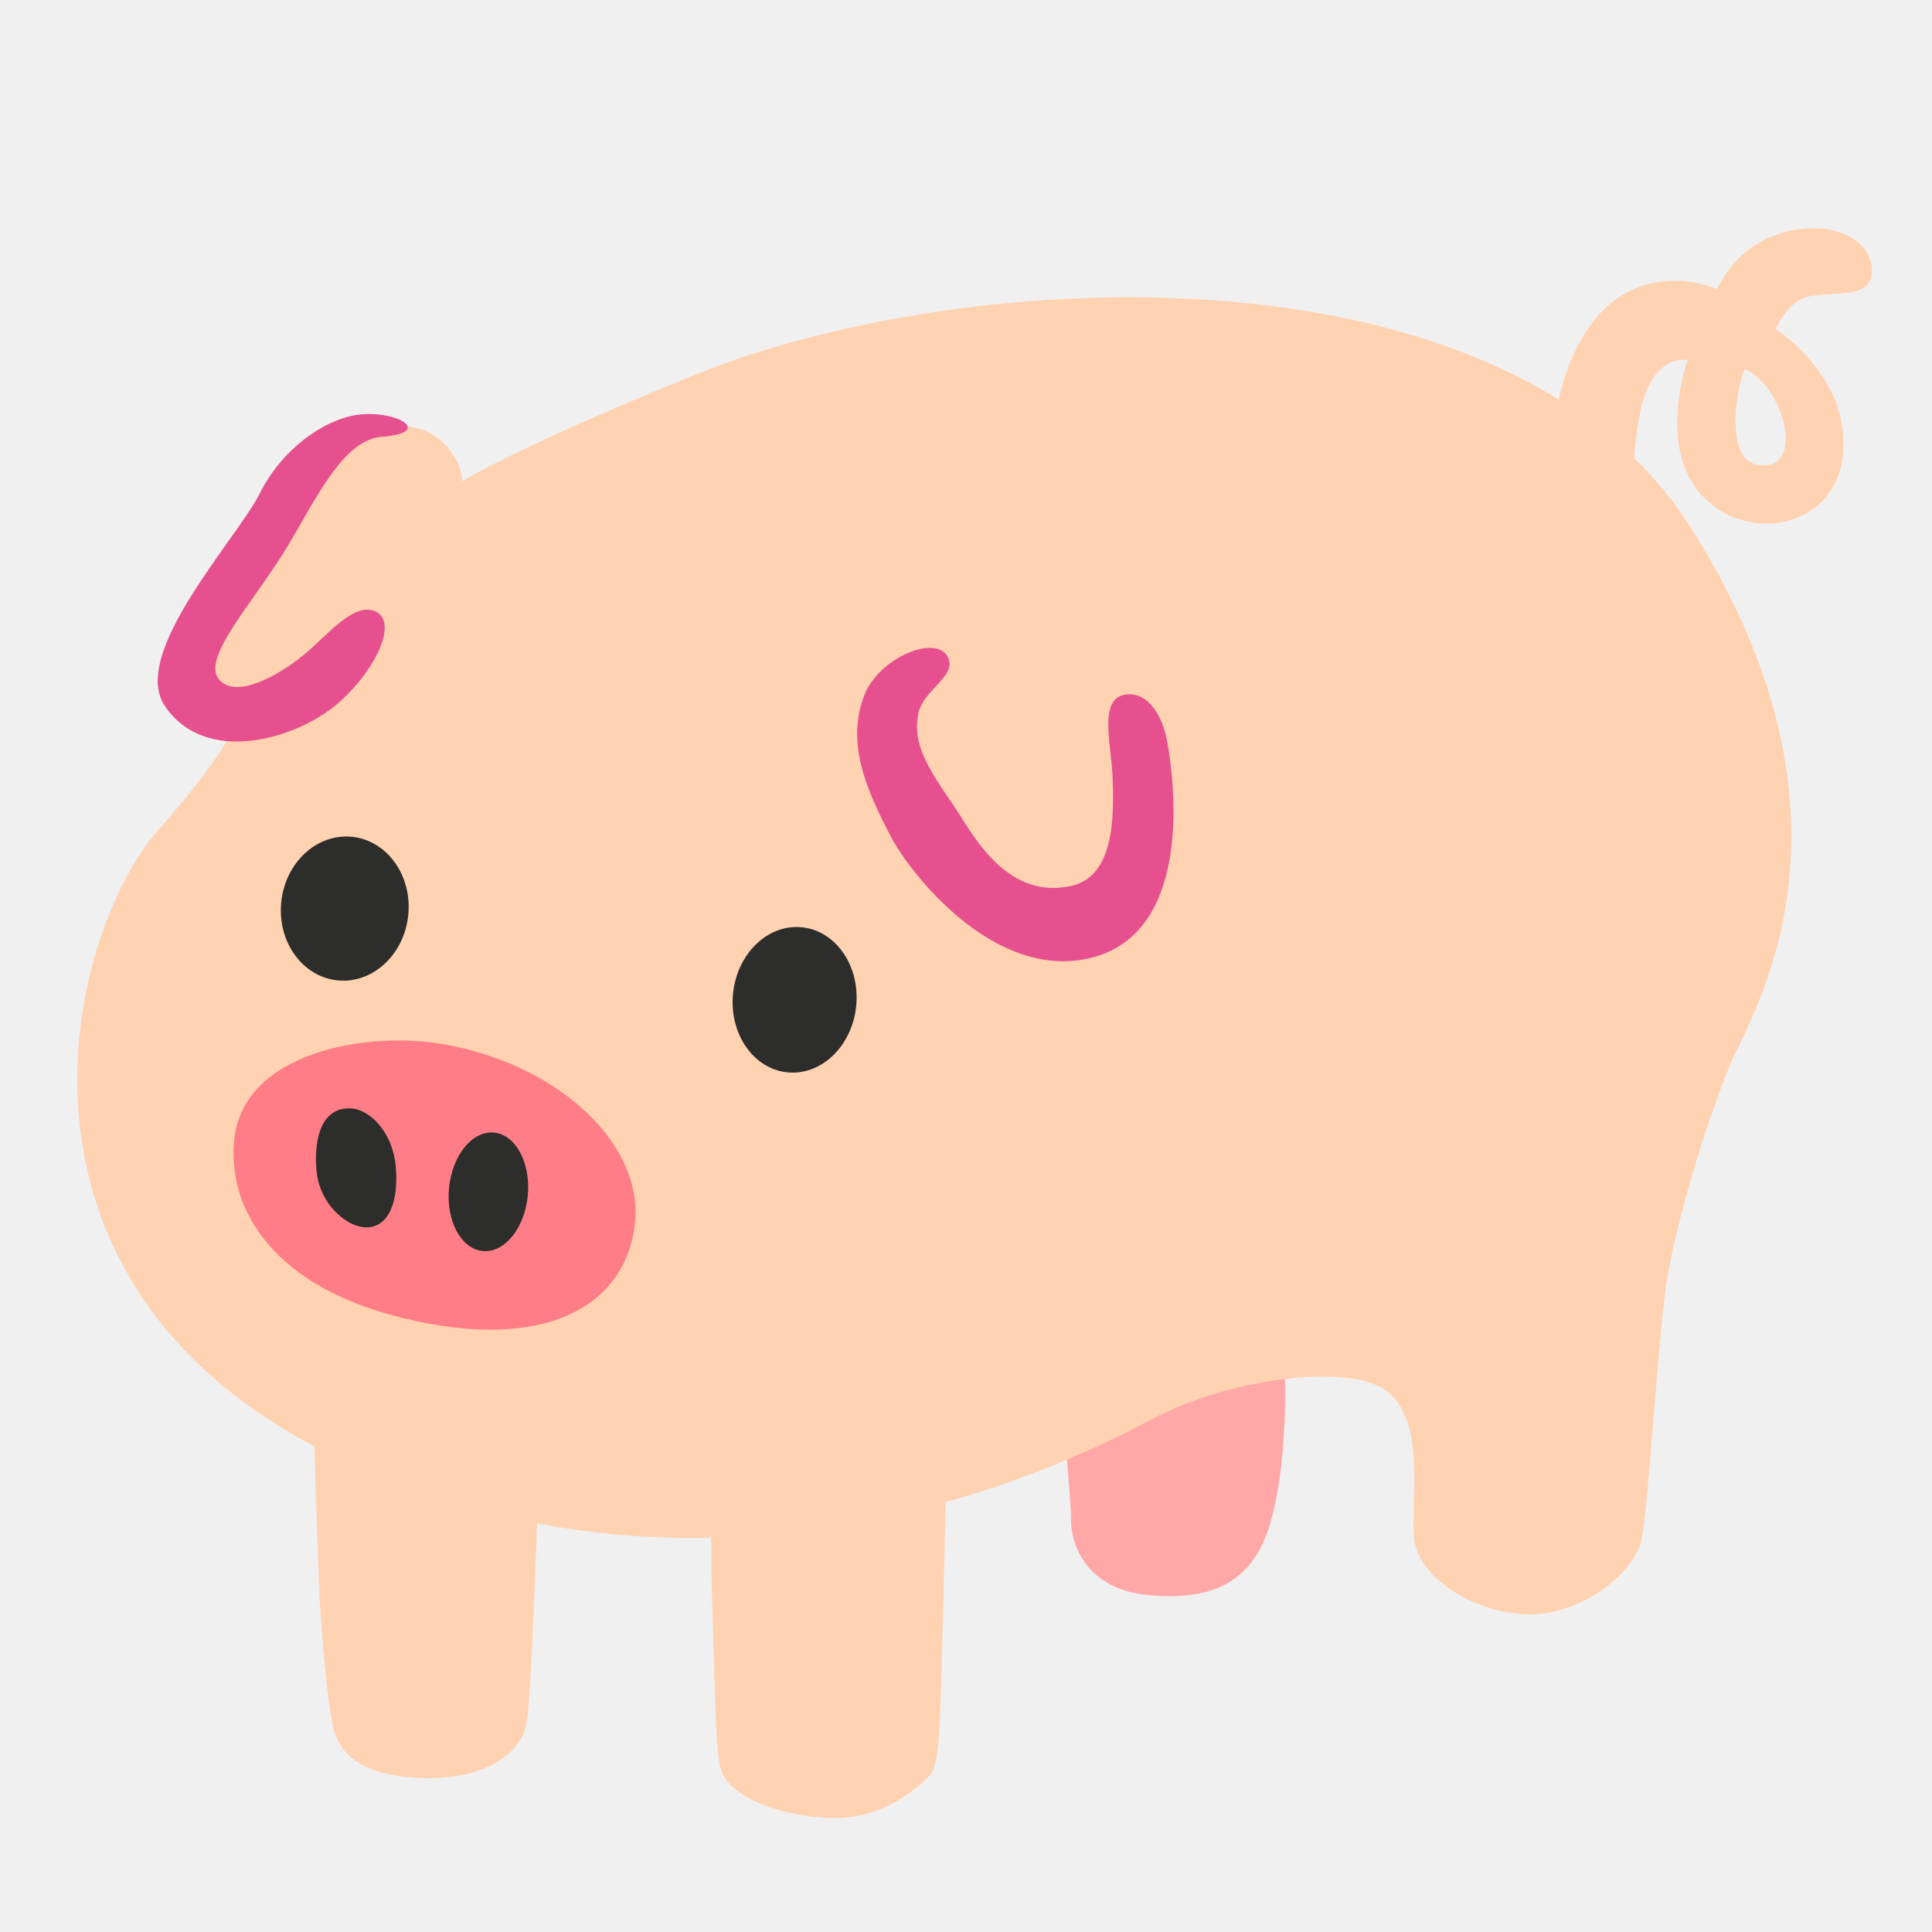
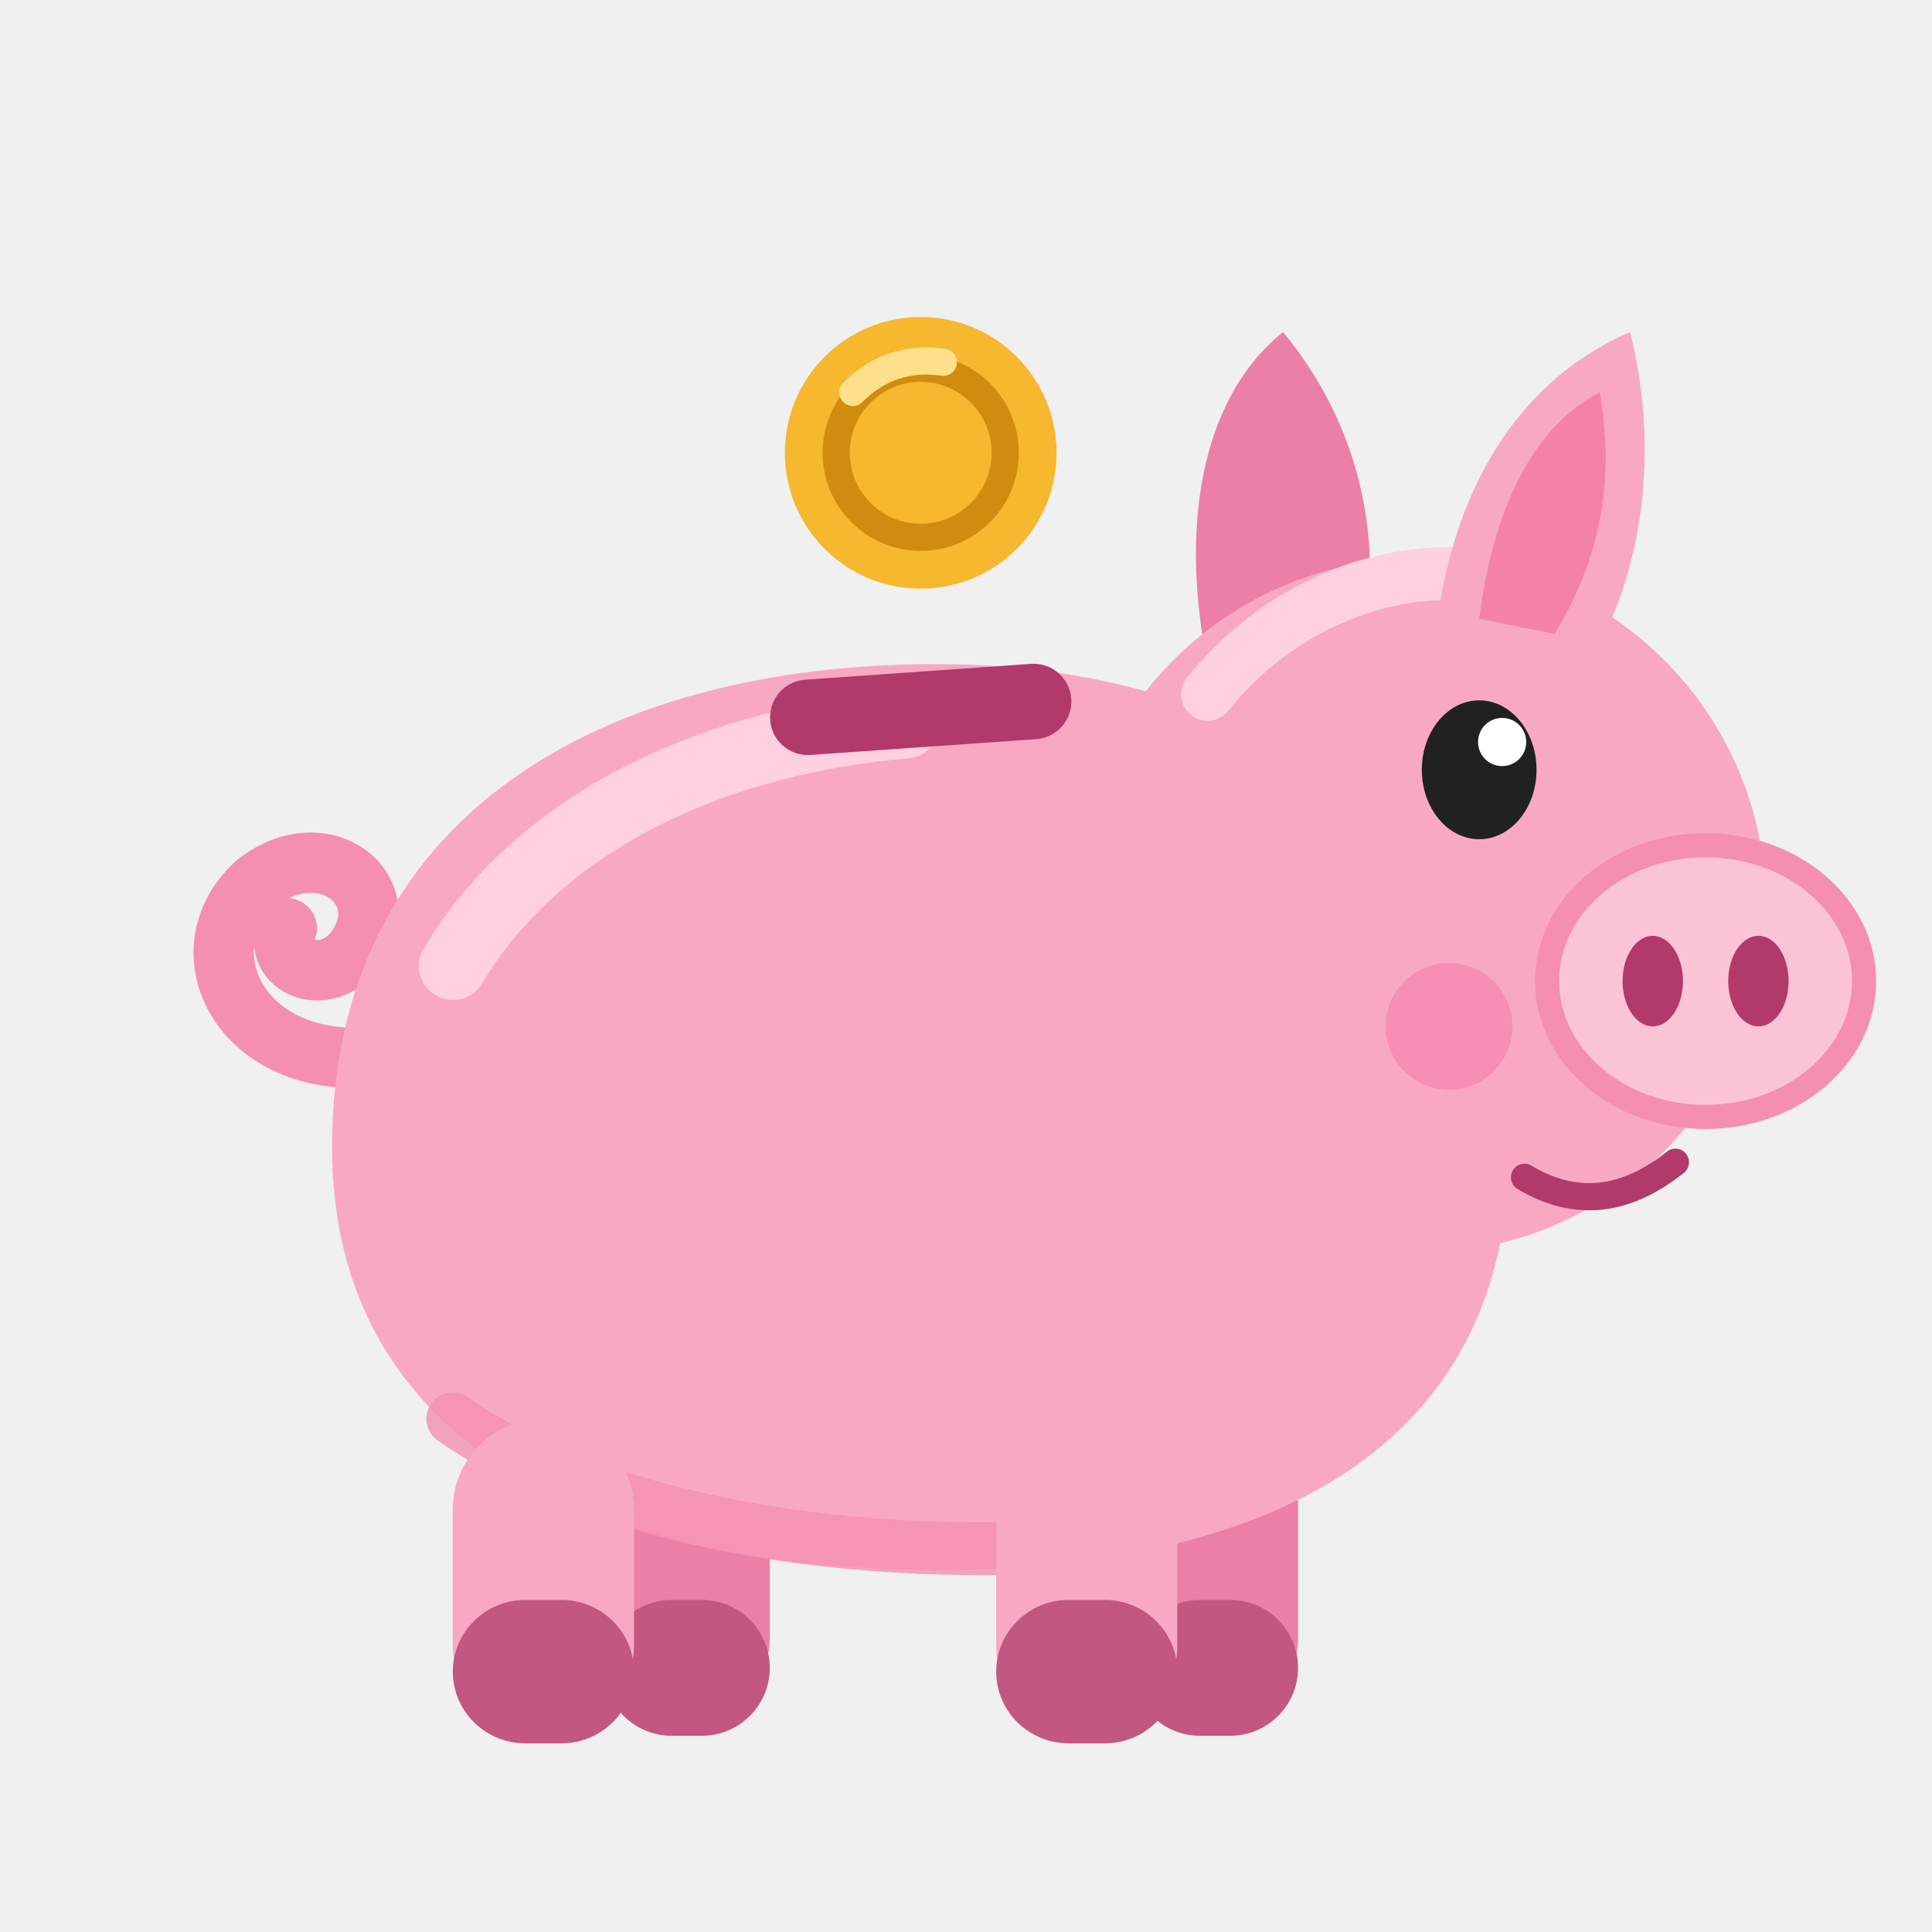
<svg xmlns="http://www.w3.org/2000/svg" viewBox="0 0 128 128" width="128" height="128">
-   <path style="fill:#FFA8A7;" d="M70.52,93.98c0,1.5,0.44,5.26,0.44,6.76c0,1.5,0.94,4.5,5.02,4.93c6.31,0.65,7.86-2.64,8.59-6.48 c0.99-5.21,0.41-11.4,0.41-11.4L70.52,93.98z" />
-   <path style="fill:#FFD2B1;" d="M119.79,19.65c1.78-0.38,4.13,0.19,4.22-1.6c0.11-2.16-2.63-3.57-5.91-2.63 c-3.27,0.93-4.32,3.75-4.32,3.75s-3.71-1.73-6.95,0.84c-3.66,2.91-3.94,9.01-3.94,9.01l5.16,4.97c0,0,0.13-5.76,0.94-7.88 c1.03-2.72,2.82-2.25,2.82-2.25s-1.97,5.44,0.75,8.73c3.26,3.94,10.51,2.25,9.48-4.41c-0.61-3.96-4.41-6.38-4.41-6.38 S118.45,19.93,119.79,19.65z M117.07,30.82c-2.99,0.34-2.06-4.88-1.5-6.38C118.01,25.47,119.51,30.53,117.07,30.82z" />
-   <path style="fill:#FFD2B1;" d="M45.97,24.86c18.19-7.4,54.05-9.08,66.17,10.28c12.25,19.57,3.8,32.1,2.39,35.62 c-2.02,5.05-3.8,11.54-4.22,14.92c-0.5,3.97-1.13,14.22-1.55,16.33c-0.42,2.11-4.08,5.21-7.88,4.93c-3.8-0.28-6.9-2.67-7.18-4.93 c-0.28-2.25,0.84-7.88-1.83-9.85c-2.67-1.97-10.7-0.7-15.49,1.83s-27.4,14.32-52.65,3.24C-1.61,86.1,4.3,62.02,10.5,54.98 s5.49-8.45,5.49-8.45s-6.19,1.55-3.8-3.38s8.59-13.09,9.71-13.8c1.13-0.7,4.79-1.83,6.76-0.56c1.97,1.27,1.97,3.1,1.97,3.1 S33.87,29.78,45.97,24.86z" />
-   <path style="fill:#FFD2B1;" d="M20.77,93.84c0,0,0.28,9.85,0.42,12.25s0.47,6.29,0.84,8.17c0.42,2.11,2.12,3.32,5.49,3.52 c4.65,0.28,6.9-1.69,7.32-3.38c0.42-1.69,0.84-16.89,0.84-16.89L20.77,93.84z" />
-   <path style="fill:#FFD2B1;" d="M47.1,98.2c0,0-0.04,4.93,0.14,9.85c0.14,3.8,0.14,8.17,0.56,9.29c0.7,1.87,4.08,2.96,7.04,3.1 c3.24,0.15,5.42-1.48,6.76-2.82c0.7-0.7,0.7-4.22,0.84-9.29c0.08-2.96,0.28-11.68,0.28-11.68L47.1,98.2z" />
-   <path style="fill:#E6508F;" d="M62.82,43.58c-0.75-1.63-4.58,0-5.54,2.44c-1.22,3.1,0,6.1,1.78,9.48c1.22,2.31,6.76,9.48,13.14,7.98 c7.42-1.75,5.35-13.33,5.07-14.64c-0.28-1.31-1.17-3.06-2.72-2.82c-1.78,0.28-0.93,3.24-0.84,5.44c0.09,2.44,0.19,6.57-2.72,7.23 c-3.11,0.7-5.31-1.34-7.04-4.13c-1.69-2.72-3.66-4.79-3.1-7.32C61.2,45.68,63.38,44.8,62.82,43.58z" />
-   <path style="fill:#E6508F;" d="M24.81,40.48c-1.42-0.55-3.1,1.6-4.69,2.91s-4.5,3-5.63,1.6c-1.17-1.47,2.52-5.32,4.69-9.01 c1.88-3.19,3.64-6.85,6.1-7.04c3.66-0.28,0.81-1.92-1.88-1.41c-1.97,0.38-4.69,2.16-6.19,5.16S8.57,43.3,10.92,46.77 c2.7,4,8.63,2.16,11.26,0C24.81,44.61,26.5,41.14,24.81,40.48z" />
-   <path style="fill:#FF7D86;" d="M29.5,69.2c-5.16-0.94-13.38,0.5-13.98,6.29c-0.47,4.5,2.44,9.95,11.92,12.01 c9.48,2.06,14.17-1.5,14.64-6.57C42.55,75.87,37.2,70.61,29.5,69.2z" />
-   <path style="fill:#2D2D2B;" d="M26.22,77.27c0.2,2.27-0.42,3.91-1.78,4.04c-1.36,0.12-3.27-1.48-3.47-3.75 c-0.2-2.27,0.4-4.13,2.16-4.13C24.49,73.43,26.01,75,26.22,77.27z" />
-   <ellipse transform="matrix(0.0941 -0.9956 0.9956 0.0941 -49.2991 103.738)" style="fill:#2D2D2B;" cx="32.35" cy="78.96" rx="3.94" ry="2.62" />
-   <ellipse transform="matrix(0.0985 -0.9951 0.9951 0.0985 -18.4459 112.1081)" style="fill:#2D2D2B;" cx="52.65" cy="66.23" rx="4.83" ry="4.1" />
-   <ellipse transform="matrix(0.0985 -0.9951 0.9951 0.0985 -39.304 76.996)" style="fill:#2D2D2B;" cx="22.84" cy="60.19" rx="4.78" ry="4.23" />
+   <g class="mc-tail" style="transform-origin:24px 70px">
+     <path d="M25 70 C16 71 12 63 17 58.5 C21.5 55 26.5 59 23.5 63 C21.5 65.5 18 64 19 61.5" stroke="#F48FB1" stroke-width="4" fill="none" stroke-linecap="round" />
+   </g>
+   <g class="mc-body" style="transform-origin:60px 116px">
+     <rect x="40" y="92" width="11" height="22" rx="5.5" fill="#EC7FA6" />
+     <rect x="40" y="106" width="11" height="9" rx="4.5" fill="#C2577F" />
+     <rect x="75" y="92" width="11" height="22" rx="5.5" fill="#EC7FA6" />
+     <rect x="75" y="106" width="11" height="9" rx="4.5" fill="#C2577F" />
+     <path d="M22 76 C22 54 40 44 62 44 C84 44 100 56 100 76 C100 96 84 104 62 104 C40 104 22 96 22 76Z" fill="#F9A8C4" />
+     <path d="M30 64 C36 54 48 49 60 48" stroke="#FFD1E0" stroke-width="4.5" fill="none" stroke-linecap="round" />
+     <path d="M30 94 C40 101 58 104 76 102" stroke="#F48FB1" stroke-width="3.5" fill="none" stroke-linecap="round" opacity=".8" />
+     <rect x="51" y="44.5" width="20" height="5" rx="2.5" fill="#B23A6A" transform="rotate(-4 61 47)" />
+     <rect x="30" y="94" width="12" height="21" rx="6" fill="#F9A8C4" />
+     <rect x="30" y="106" width="12" height="9.5" rx="4.8" fill="#C2577F" />
+     <rect x="66" y="94" width="12" height="21" rx="6" fill="#F9A8C4" />
+     <rect x="66" y="106" width="12" height="9.5" rx="4.8" fill="#C2577F" />
+   </g>
+   <g class="mc-coin" style="transform-origin:61px 30px">
+     <circle cx="61" cy="30" r="9" fill="#F5B82E" />
+     <circle cx="61" cy="30" r="5.6" fill="none" stroke="#D08C0F" stroke-width="1.8" />
+     <path d="M56.5 26 Q59 23.5 62.5 24" stroke="#FFE08A" stroke-width="1.8" fill="none" stroke-linecap="round" />
+   </g>
+   <g class="mc-head" style="transform-origin:86px 76px">
+     <g class="mc-earL" style="transform-origin:84px 42px">
+       <path d="M80 44 C78 34 80 26 85 22 C90 28 92 36 90 44Z" fill="#EC7FA6" />
+     </g>
+     <circle cx="94" cy="60" r="23" fill="#F9A8C4" />
+     <path d="M80 46 C84 41 90 38 96 38" stroke="#FFD1E0" stroke-width="3.5" fill="none" stroke-linecap="round" />
+     <g class="mc-ear" style="transform-origin:100px 42px">
+       <path d="M95 43 C96 32 101 25 108 22 C110 30 109 39 104 46Z" fill="#F9A8C4" />
+       <path d="M98 41 C99 33 102 28 106 26 C107 32 106 37 103 42Z" fill="#F06292" opacity=".55" />
+     </g>
+     <g class="mc-snout" style="transform-origin:112px 65px">
+       <ellipse cx="113" cy="65" rx="10.5" ry="9" fill="#FBC4D6" />
+       <ellipse cx="113" cy="65" rx="10.5" ry="9" fill="none" stroke="#F48FB1" stroke-width="1.6" />
+       <ellipse cx="109.5" cy="65" rx="2" ry="3" fill="#B23A6A" />
+       <ellipse cx="116.5" cy="65" rx="2" ry="3" fill="#B23A6A" />
+     </g>
+     <g class="mc-blink" style="transform-origin:98px 51px">
+       <ellipse cx="98" cy="51" rx="3.8" ry="4.6" fill="#212121" />
+       <circle cx="99.52" cy="49.16" r="1.596" fill="#fff" />
+     </g>
+     <circle cx="96" cy="68" r="4.2" fill="#F06292" opacity=".35" />
+     <path d="M101 78 Q106 81 111 77" stroke="#B23A6A" stroke-width="1.8" fill="none" stroke-linecap="round" />
+   </g>
</svg>
